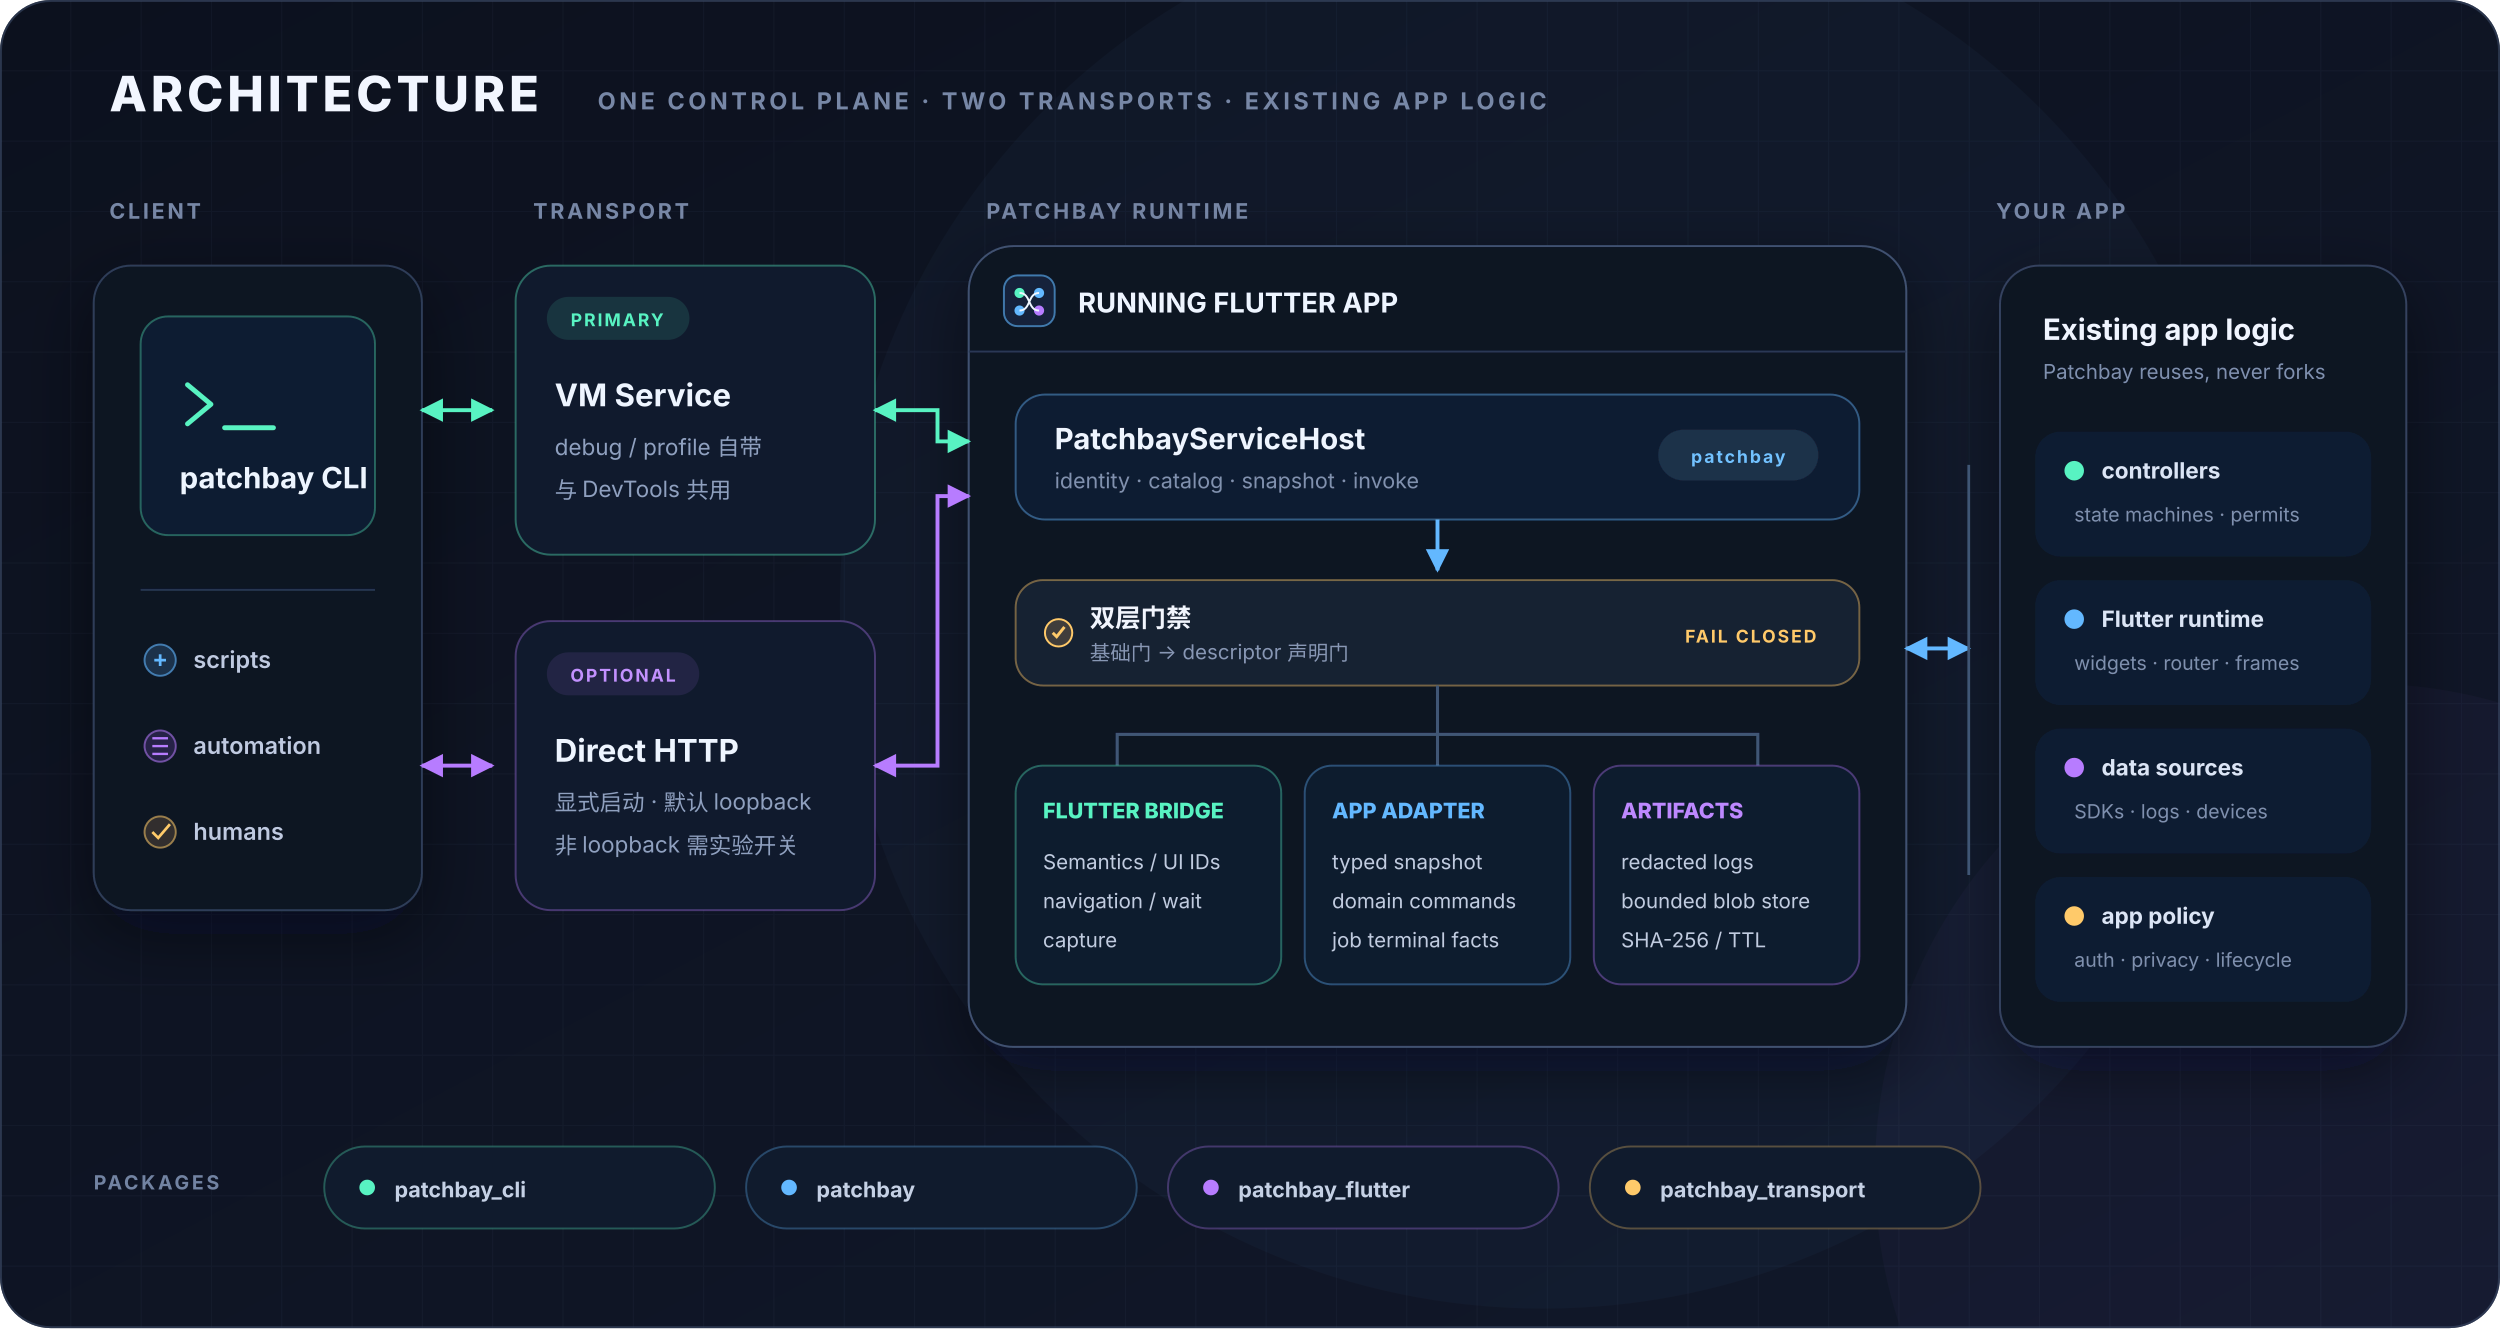
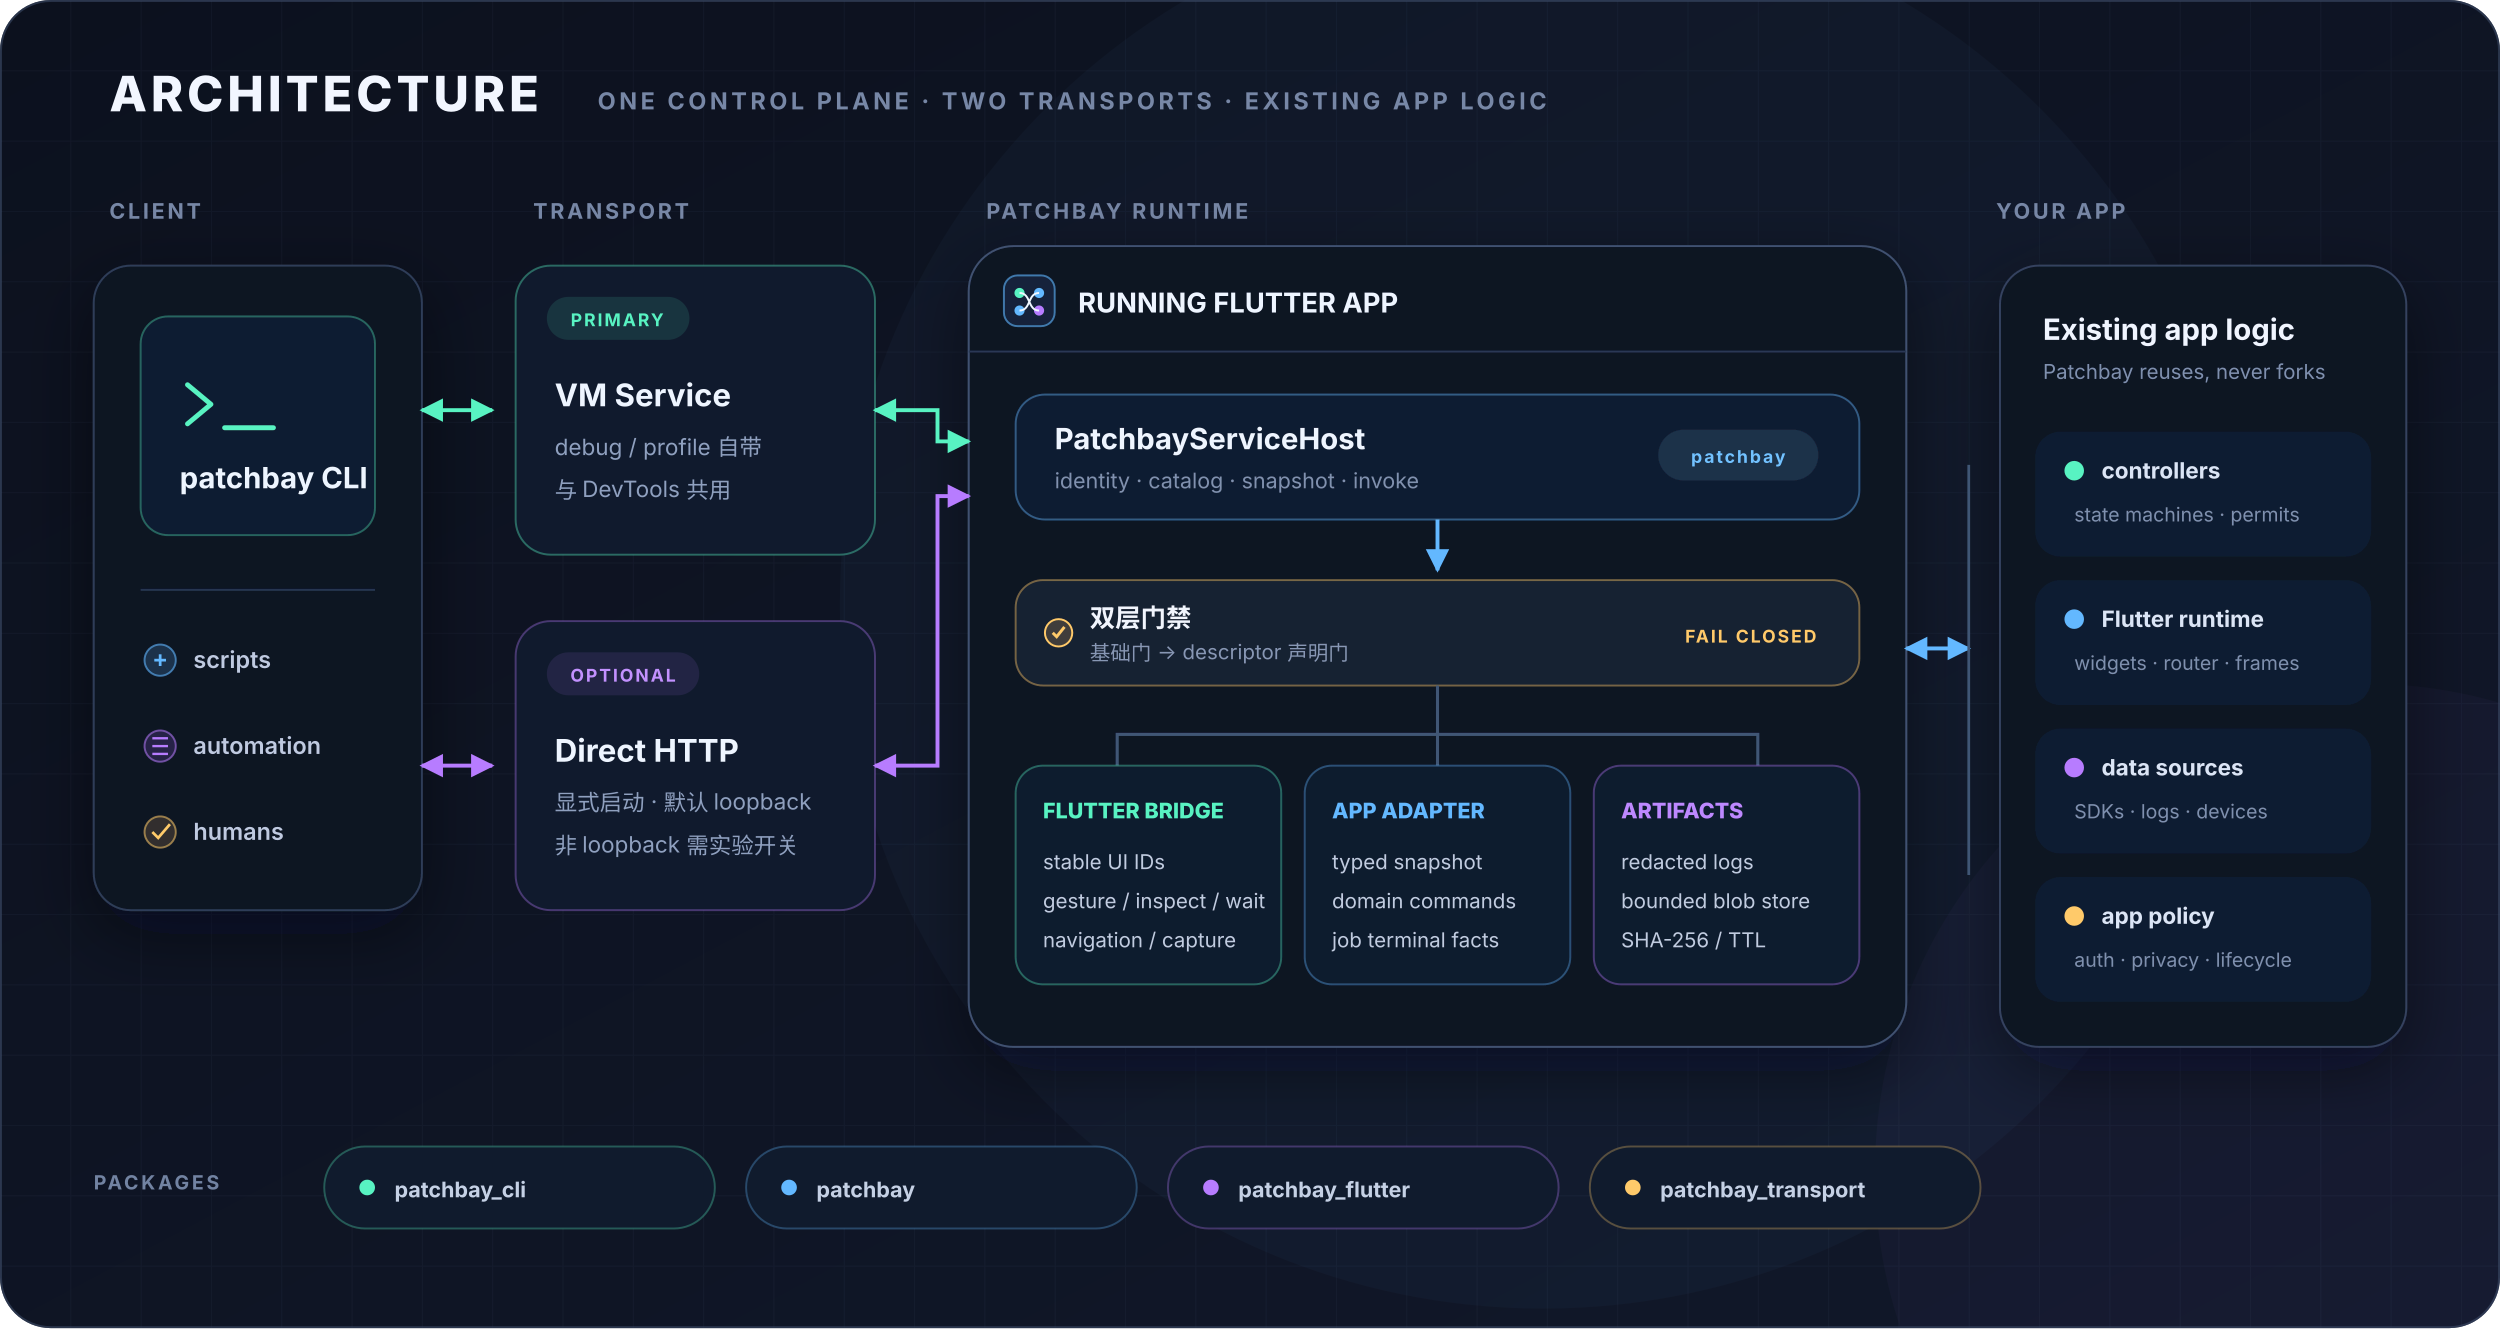
<svg xmlns="http://www.w3.org/2000/svg" width="1280" height="680" viewBox="0 0 1280 680" role="img" aria-labelledby="title desc">
  <defs>
    <linearGradient id="bg" x1="0" y1="0" x2="1" y2="1">
      <stop stop-color="#0c111e" />
      <stop offset="1" stop-color="#11182a" />
    </linearGradient>
    <linearGradient id="brand" x1="0" y1="0" x2="1" y2="0">
      <stop stop-color="#58f3c2" />
      <stop offset="0.52" stop-color="#63b8ff" />
      <stop offset="1" stop-color="#b77cff" />
    </linearGradient>
    <pattern id="grid" width="36" height="36" patternUnits="userSpaceOnUse">
      <path d="M36 0H0V36" fill="none" stroke="#99aac8" stroke-opacity="0.045" />
    </pattern>
    <filter id="shadow" x="-30%" y="-30%" width="160%" height="160%">
      <feDropShadow dx="0" dy="12" stdDeviation="18" flood-color="#000714" flood-opacity="0.45" />
    </filter>
    <marker id="arrowMint" viewBox="0 0 10 10" refX="9" refY="5" markerWidth="6" markerHeight="6" orient="auto-start-reverse">
      <path d="M0 0l10 5-10 5z" fill="#58f3c2" />
    </marker>
    <marker id="arrowBlue" viewBox="0 0 10 10" refX="9" refY="5" markerWidth="6" markerHeight="6" orient="auto-start-reverse">
      <path d="M0 0l10 5-10 5z" fill="#63b8ff" />
    </marker>
    <marker id="arrowViolet" viewBox="0 0 10 10" refX="9" refY="5" markerWidth="6" markerHeight="6" orient="auto-start-reverse">
      <path d="M0 0l10 5-10 5z" fill="#b77cff" />
    </marker>
    <clipPath id="frame">
      <rect width="1280" height="680" rx="26" />
    </clipPath>
  </defs>
  <g clip-path="url(#frame)">
    <rect width="1280" height="680" fill="url(#bg)" />
    <rect width="1280" height="680" fill="url(#grid)" />
    <circle cx="790" cy="310" r="360" fill="#63b8ff" opacity="0.035" />
    <circle cx="1210" cy="600" r="250" fill="#b77cff" opacity="0.035" />
    <g font-family="Inter, ui-sans-serif, system-ui, -apple-system, BlinkMacSystemFont, 'Segoe UI', sans-serif">
      <text x="56" y="57" fill="#f2f6ff" font-size="25" font-weight="760" letter-spacing="2">ARCHITECTURE</text>
      <text x="306" y="56" fill="#7787a6" font-size="12" font-weight="650" letter-spacing="1.8">ONE CONTROL PLANE · TWO TRANSPORTS · EXISTING APP LOGIC</text>
      <g font-size="11" font-weight="700" letter-spacing="1.4" fill="#7787a6">
        <text x="56" y="112">CLIENT</text>
        <text x="273" y="112">TRANSPORT</text>
        <text x="505" y="112">PATCHBAY RUNTIME</text>
        <text x="1022" y="112">YOUR APP</text>
      </g>
      <g transform="translate(48 136)" filter="url(#shadow)">
        <rect width="168" height="330" rx="19" fill="#0c1423" stroke="#2f3d58" />
        <g transform="translate(24 26)">
          <rect width="120" height="112" rx="14" fill="#111d30" stroke="#58f3c2" stroke-opacity="0.35" />
          <path d="M24 35l12 10-12 10M43 57h25" fill="none" stroke="#58f3c2" stroke-width="2.5" stroke-linecap="round" stroke-linejoin="round" />
          <text x="20" y="88" fill="#edf5ff" font-size="15" font-weight="720">patchbay CLI</text>
        </g>
        <path d="M24 166H144" stroke="#263651" />
        <g transform="translate(24 192)">
          <circle cx="10" cy="10" r="8" fill="#63b8ff" fill-opacity="0.18" stroke="#63b8ff" stroke-opacity="0.6" />
          <path d="M7 10h6M10 7v6" stroke="#63b8ff" stroke-width="1.4" />
          <text x="27" y="14" fill="#bfcae0" font-size="12" font-weight="620">scripts</text>
          <circle cx="10" cy="54" r="8" fill="#b77cff" fill-opacity="0.16" stroke="#b77cff" stroke-opacity="0.55" />
          <path d="M6 54h8M6 50h8M6 58h8" stroke="#b77cff" stroke-width="1.2" />
          <text x="27" y="58" fill="#bfcae0" font-size="12" font-weight="620">automation</text>
          <circle cx="10" cy="98" r="8" fill="#ffca6a" fill-opacity="0.15" stroke="#ffca6a" stroke-opacity="0.55" />
          <path d="M6 98l3 3 6-7" fill="none" stroke="#ffca6a" stroke-width="1.4" />
          <text x="27" y="102" fill="#bfcae0" font-size="12" font-weight="620">humans</text>
        </g>
      </g>
      <g transform="translate(264 136)">
        <rect width="184" height="148" rx="18" fill="#101a2d" stroke="#58f3c2" stroke-opacity="0.38" />
        <rect x="16" y="16" width="73" height="22" rx="11" fill="#58f3c2" fill-opacity="0.12" />
        <text x="52" y="31" text-anchor="middle" fill="#58f3c2" font-size="9" font-weight="750" letter-spacing="1">PRIMARY</text>
        <text x="20" y="72" fill="#eef5ff" font-size="16" font-weight="720">VM Service</text>
        <text x="20" y="97" fill="#8fa0bf" font-size="11.5">debug / profile 自带</text>
        <text x="20" y="119" fill="#8fa0bf" font-size="11.5">与 DevTools 共用</text>
        <g transform="translate(0 182)">
          <rect width="184" height="148" rx="18" fill="#101a2d" stroke="#b77cff" stroke-opacity="0.34" />
          <rect x="16" y="16" width="78" height="22" rx="11" fill="#b77cff" fill-opacity="0.11" />
          <text x="55" y="31" text-anchor="middle" fill="#c391ff" font-size="9" font-weight="750" letter-spacing="1">OPTIONAL</text>
          <text x="20" y="72" fill="#eef5ff" font-size="16" font-weight="720">Direct HTTP</text>
          <text x="20" y="97" fill="#8fa0bf" font-size="11.5">显式启动 · 默认 loopback</text>
          <text x="20" y="119" fill="#8fa0bf" font-size="11.5">非 loopback 需实验开关</text>
        </g>
      </g>
      <g transform="translate(496 126)" filter="url(#shadow)">
        <rect width="480" height="410" rx="23" fill="#0b1323" stroke="#405170" />
        <path d="M0 54H480" stroke="#293954" />
        <g transform="translate(18 15)">
          <rect width="26" height="26" rx="7" fill="#12233a" stroke="#63b8ff" stroke-opacity="0.6" />
          <circle cx="8" cy="9" r="2.6" fill="#58f3c2" />
          <circle cx="18" cy="9" r="2.6" fill="#63b8ff" />
          <circle cx="8" cy="18" r="2.6" fill="#63b8ff" />
          <circle cx="18" cy="18" r="2.6" fill="#b77cff" />
          <path d="M8 9c6 0 4 9 10 9M18 9c-6 0-4 9-10 9" fill="none" stroke="#eff6ff" stroke-width="1" />
          <text x="38" y="19" fill="#eef5ff" font-size="14" font-weight="720">RUNNING FLUTTER APP</text>
        </g>
        <g transform="translate(24 76)">
          <rect width="432" height="64" rx="15" fill="#111d31" stroke="#63b8ff" stroke-opacity="0.42" />
          <text x="20" y="28" fill="#eef5ff" font-size="15" font-weight="720">PatchbayServiceHost</text>
          <text x="20" y="48" fill="#8091af" font-size="11">identity · catalog · snapshot · invoke</text>
          <rect x="329" y="18" width="82" height="26" rx="13" fill="#63b8ff" fill-opacity="0.12" />
          <text x="370" y="35" text-anchor="middle" fill="#72c2ff" font-size="9" font-weight="750" letter-spacing="1">patchbay</text>
        </g>
        <path d="M240 140V166" stroke="#63b8ff" stroke-width="2" marker-end="url(#arrowBlue)" />
        <g transform="translate(24 171)">
          <rect width="432" height="54" rx="14" fill="#172030" stroke="#ffca6a" stroke-opacity="0.42" />
          <circle cx="22" cy="27" r="7" fill="#ffca6a" fill-opacity="0.18" stroke="#ffca6a" />
          <path d="M19 27l2 2 4-5" fill="none" stroke="#ffca6a" stroke-width="1.5" />
          <text x="38" y="24" fill="#f1f5fd" font-size="13" font-weight="720">双层门禁</text>
          <text x="38" y="41" fill="#8797b4" font-size="10.5">基础门 → descriptor 声明门</text>
          <text x="410" y="32" text-anchor="end" fill="#ffca6a" font-size="9" font-weight="750" letter-spacing="1">FAIL CLOSED</text>
        </g>
        <path d="M240 225V250M240 250H76V266M240 250V266M240 250H404V266" fill="none" stroke="#405675" stroke-width="1.6" />
        <g transform="translate(24 266)">
          <g>
            <rect width="136" height="112" rx="14" fill="#101c2e" stroke="#58f3c2" stroke-opacity="0.36" />
            <text x="14" y="27" fill="#58f3c2" font-size="11" font-weight="760">FLUTTER BRIDGE</text>
-             <text x="14" y="53" fill="#c0cce0" font-size="10.5">Semantics / UI IDs</text>
-             <text x="14" y="73" fill="#c0cce0" font-size="10.5">navigation / wait</text>
-             <text x="14" y="93" fill="#c0cce0" font-size="10.5">capture</text>
+             <text x="14" y="53" fill="#c0cce0" font-size="10.5">stable UI IDs</text>
+             <text x="14" y="73" fill="#c0cce0" font-size="10.5">gesture / inspect / wait</text>
+             <text x="14" y="93" fill="#c0cce0" font-size="10.5">navigation / capture</text>
          </g>
          <g transform="translate(148)">
            <rect width="136" height="112" rx="14" fill="#101c2e" stroke="#63b8ff" stroke-opacity="0.36" />
            <text x="14" y="27" fill="#63b8ff" font-size="11" font-weight="760">APP ADAPTER</text>
            <text x="14" y="53" fill="#c0cce0" font-size="10.5">typed snapshot</text>
            <text x="14" y="73" fill="#c0cce0" font-size="10.5">domain commands</text>
            <text x="14" y="93" fill="#c0cce0" font-size="10.5">job terminal facts</text>
          </g>
          <g transform="translate(296)">
            <rect width="136" height="112" rx="14" fill="#101c2e" stroke="#b77cff" stroke-opacity="0.36" />
            <text x="14" y="27" fill="#bd88ff" font-size="11" font-weight="760">ARTIFACTS</text>
            <text x="14" y="53" fill="#c0cce0" font-size="10.5">redacted logs</text>
            <text x="14" y="73" fill="#c0cce0" font-size="10.5">bounded blob store</text>
            <text x="14" y="93" fill="#c0cce0" font-size="10.5">SHA-256 / TTL</text>
          </g>
        </g>
      </g>
      <g transform="translate(1024 136)" filter="url(#shadow)">
        <rect width="208" height="400" rx="20" fill="#0c1423" stroke="#34425e" />
        <text x="22" y="38" fill="#f0f5ff" font-size="15" font-weight="730">Existing app logic</text>
        <text x="22" y="58" fill="#7f90ae" font-size="10.5">Patchbay reuses, never forks</text>
        <g transform="translate(18 85)">
          <rect width="172" height="64" rx="13" fill="#111d30" />
          <circle cx="20" cy="20" r="5" fill="#58f3c2" />
          <text x="34" y="24" fill="#dbe5f6" font-size="11.5" font-weight="650">controllers</text>
          <text x="20" y="46" fill="#7e90af" font-size="10">state machines · permits</text>
          <rect y="76" width="172" height="64" rx="13" fill="#111d30" />
          <circle cx="20" cy="96" r="5" fill="#63b8ff" />
          <text x="34" y="100" fill="#dbe5f6" font-size="11.5" font-weight="650">Flutter runtime</text>
          <text x="20" y="122" fill="#7e90af" font-size="10">widgets · router · frames</text>
          <rect y="152" width="172" height="64" rx="13" fill="#111d30" />
          <circle cx="20" cy="172" r="5" fill="#b77cff" />
          <text x="34" y="176" fill="#dbe5f6" font-size="11.5" font-weight="650">data sources</text>
          <text x="20" y="198" fill="#7e90af" font-size="10">SDKs · logs · devices</text>
          <rect y="228" width="172" height="64" rx="13" fill="#111d30" />
          <circle cx="20" cy="248" r="5" fill="#ffca6a" />
          <text x="34" y="252" fill="#dbe5f6" font-size="11.5" font-weight="650">app policy</text>
          <text x="20" y="274" fill="#7e90af" font-size="10">auth · privacy · lifecycle</text>
        </g>
      </g>
      <path d="M216 210H252" stroke="#58f3c2" stroke-width="2" marker-start="url(#arrowMint)" marker-end="url(#arrowMint)" />
      <path d="M216 392H252" stroke="#b77cff" stroke-width="2" marker-start="url(#arrowViolet)" marker-end="url(#arrowViolet)" />
      <path d="M448 210H480V226H496" fill="none" stroke="#58f3c2" stroke-width="2" marker-start="url(#arrowMint)" marker-end="url(#arrowMint)" />
      <path d="M448 392H480V254H496" fill="none" stroke="#b77cff" stroke-width="2" marker-start="url(#arrowViolet)" marker-end="url(#arrowViolet)" />
      <path d="M976 332H1008" stroke="#63b8ff" stroke-width="2" marker-start="url(#arrowBlue)" marker-end="url(#arrowBlue)" />
      <path d="M1008 332V238M1008 332V448" fill="none" stroke="#405675" stroke-width="1.4" />
      <g transform="translate(48 587)">
        <text y="22" fill="#7283a2" font-size="10" font-weight="700" letter-spacing="1.4">PACKAGES</text>
        <g transform="translate(118)">
          <rect width="200" height="42" rx="21" fill="#101b2d" stroke="#58f3c2" stroke-opacity="0.3" />
          <circle cx="22" cy="21" r="4" fill="#58f3c2" />
          <text x="36" y="26" fill="#c5d1e5" font-size="11" font-weight="700">patchbay_cli</text>
          <g transform="translate(216)">
            <rect width="200" height="42" rx="21" fill="#101b2d" stroke="#63b8ff" stroke-opacity="0.3" />
            <circle cx="22" cy="21" r="4" fill="#63b8ff" />
            <text x="36" y="26" fill="#c5d1e5" font-size="11" font-weight="700">patchbay</text>
          </g>
          <g transform="translate(432)">
            <rect width="200" height="42" rx="21" fill="#101b2d" stroke="#b77cff" stroke-opacity="0.3" />
            <circle cx="22" cy="21" r="4" fill="#b77cff" />
            <text x="36" y="26" fill="#c5d1e5" font-size="11" font-weight="700">patchbay_flutter</text>
          </g>
          <g transform="translate(648)">
            <rect width="200" height="42" rx="21" fill="#101b2d" stroke="#ffca6a" stroke-opacity="0.3" />
            <circle cx="22" cy="21" r="4" fill="#ffca6a" />
            <text x="36" y="26" fill="#c5d1e5" font-size="11" font-weight="700">patchbay_transport</text>
          </g>
        </g>
      </g>
    </g>
  </g>
  <rect x="0.5" y="0.5" width="1279" height="679" rx="25.5" fill="none" stroke="#3d4b67" stroke-opacity="0.6" />
</svg>
